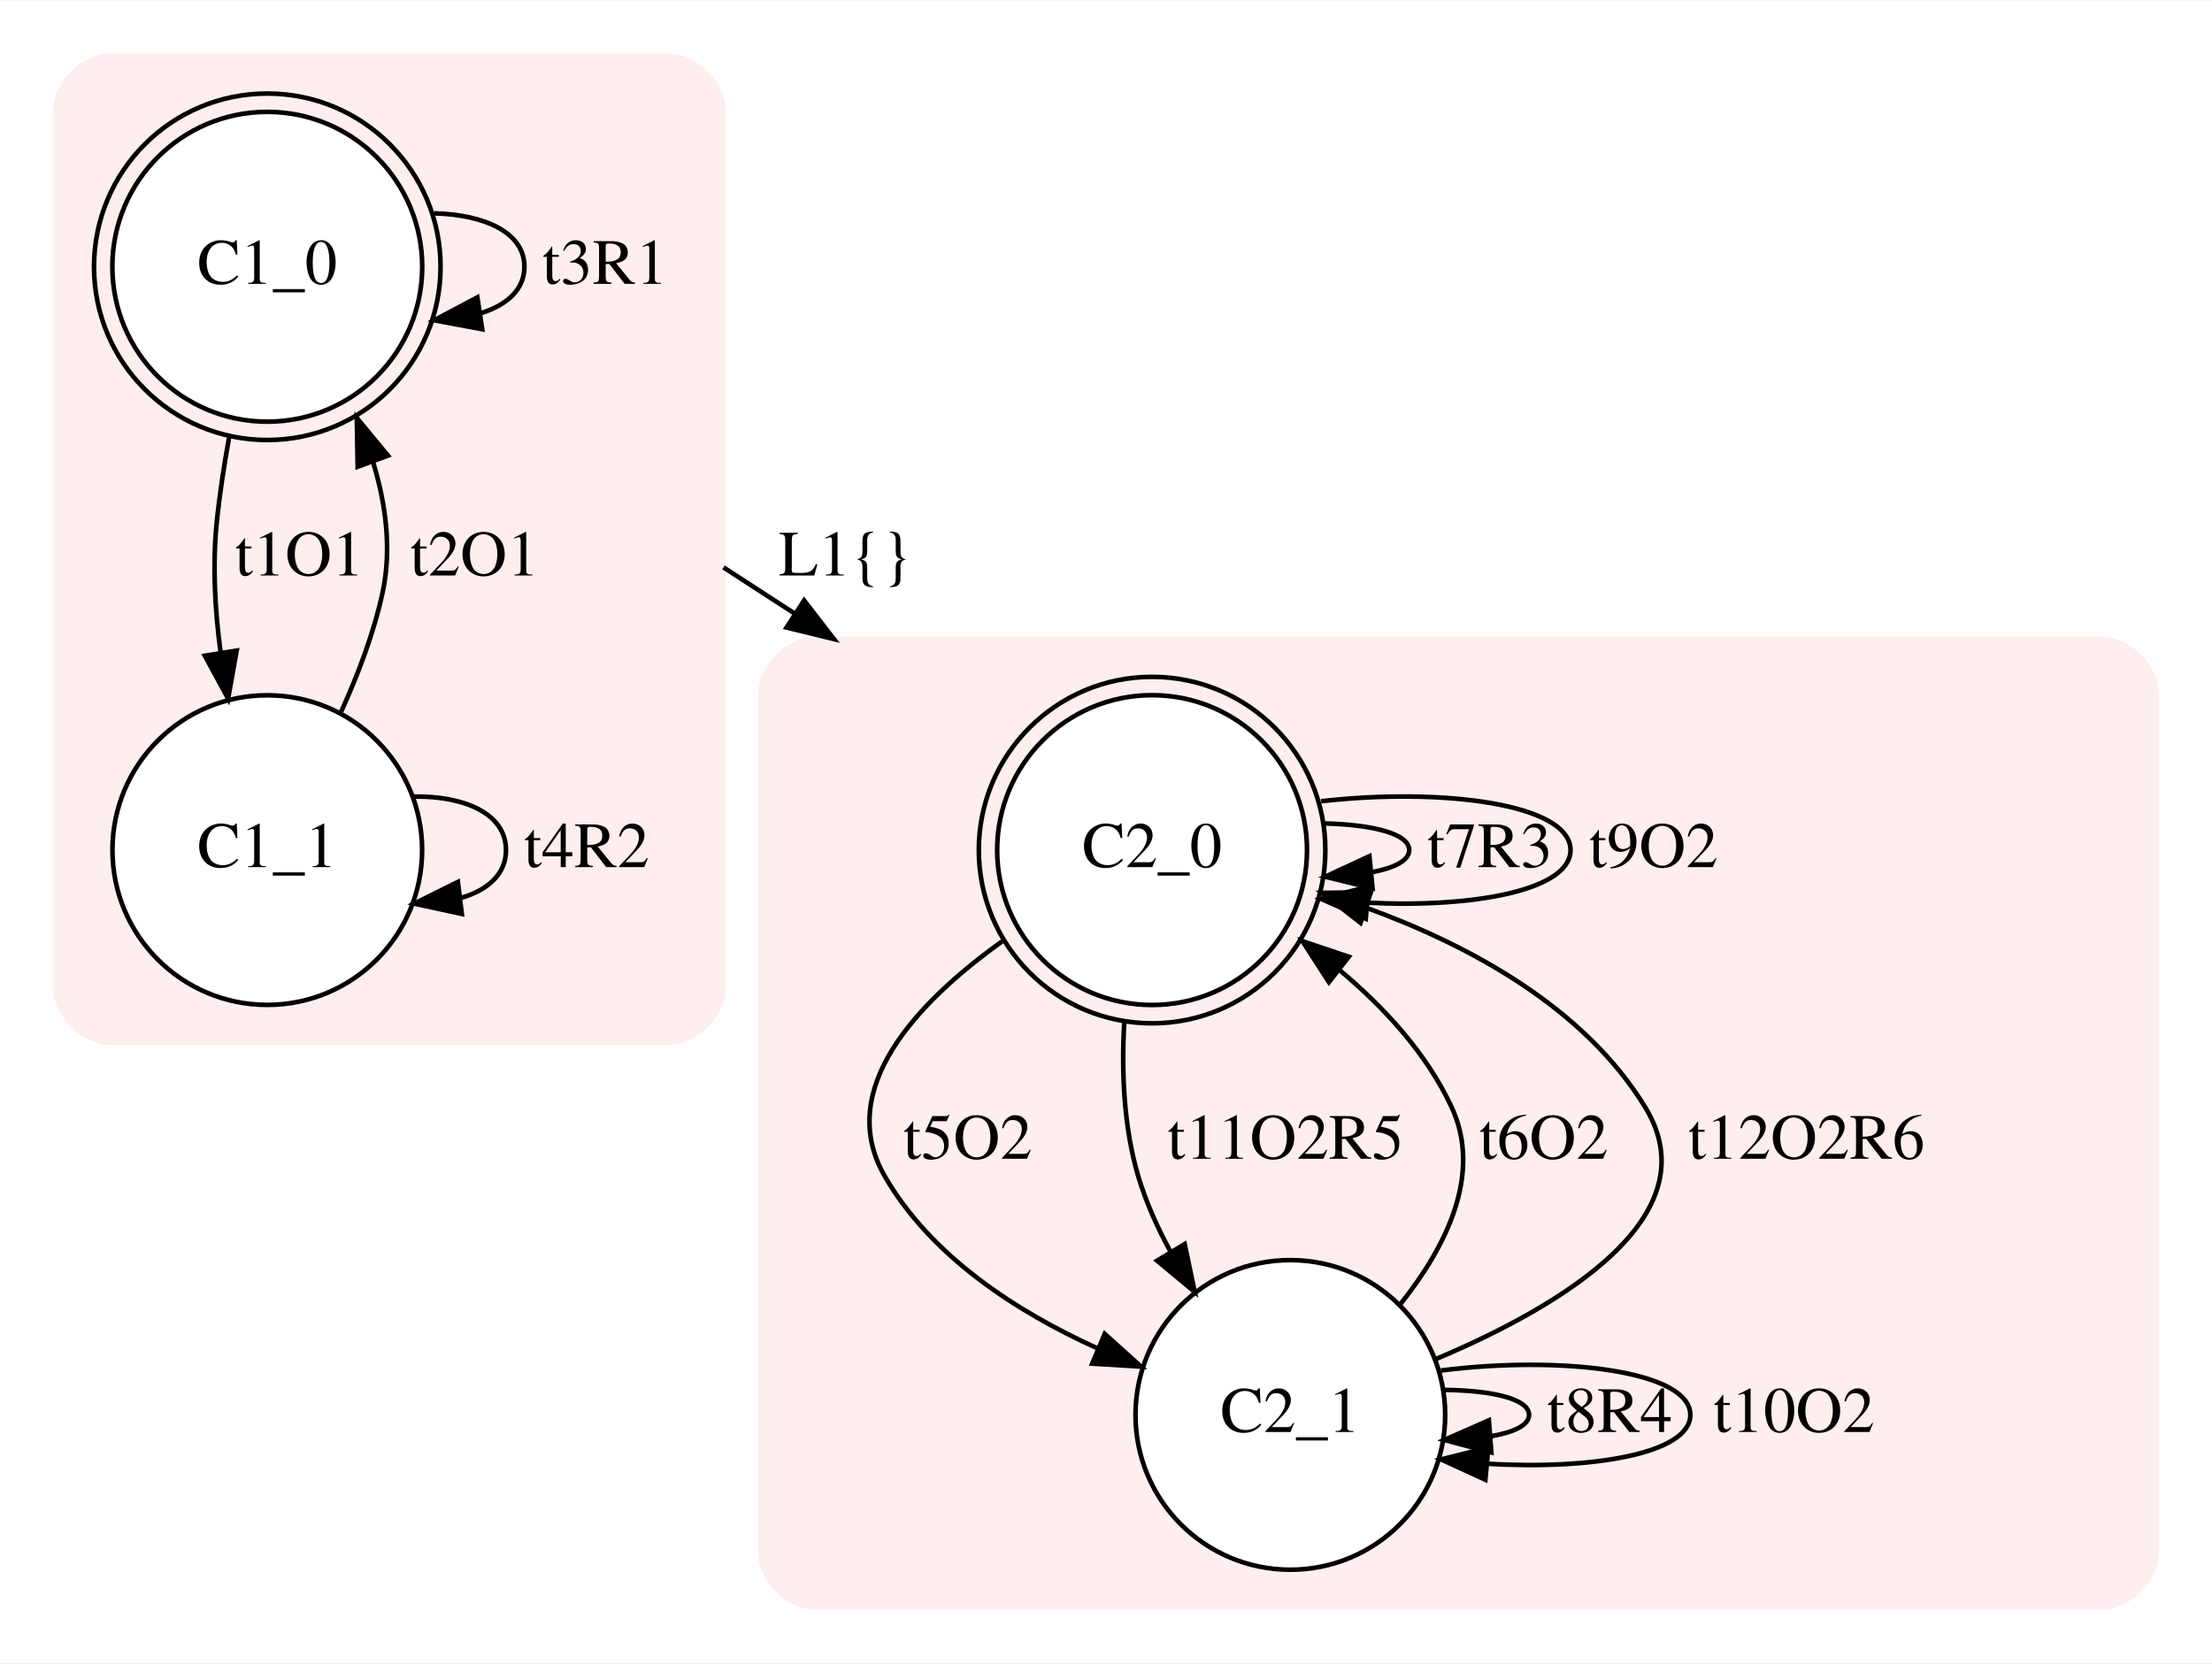
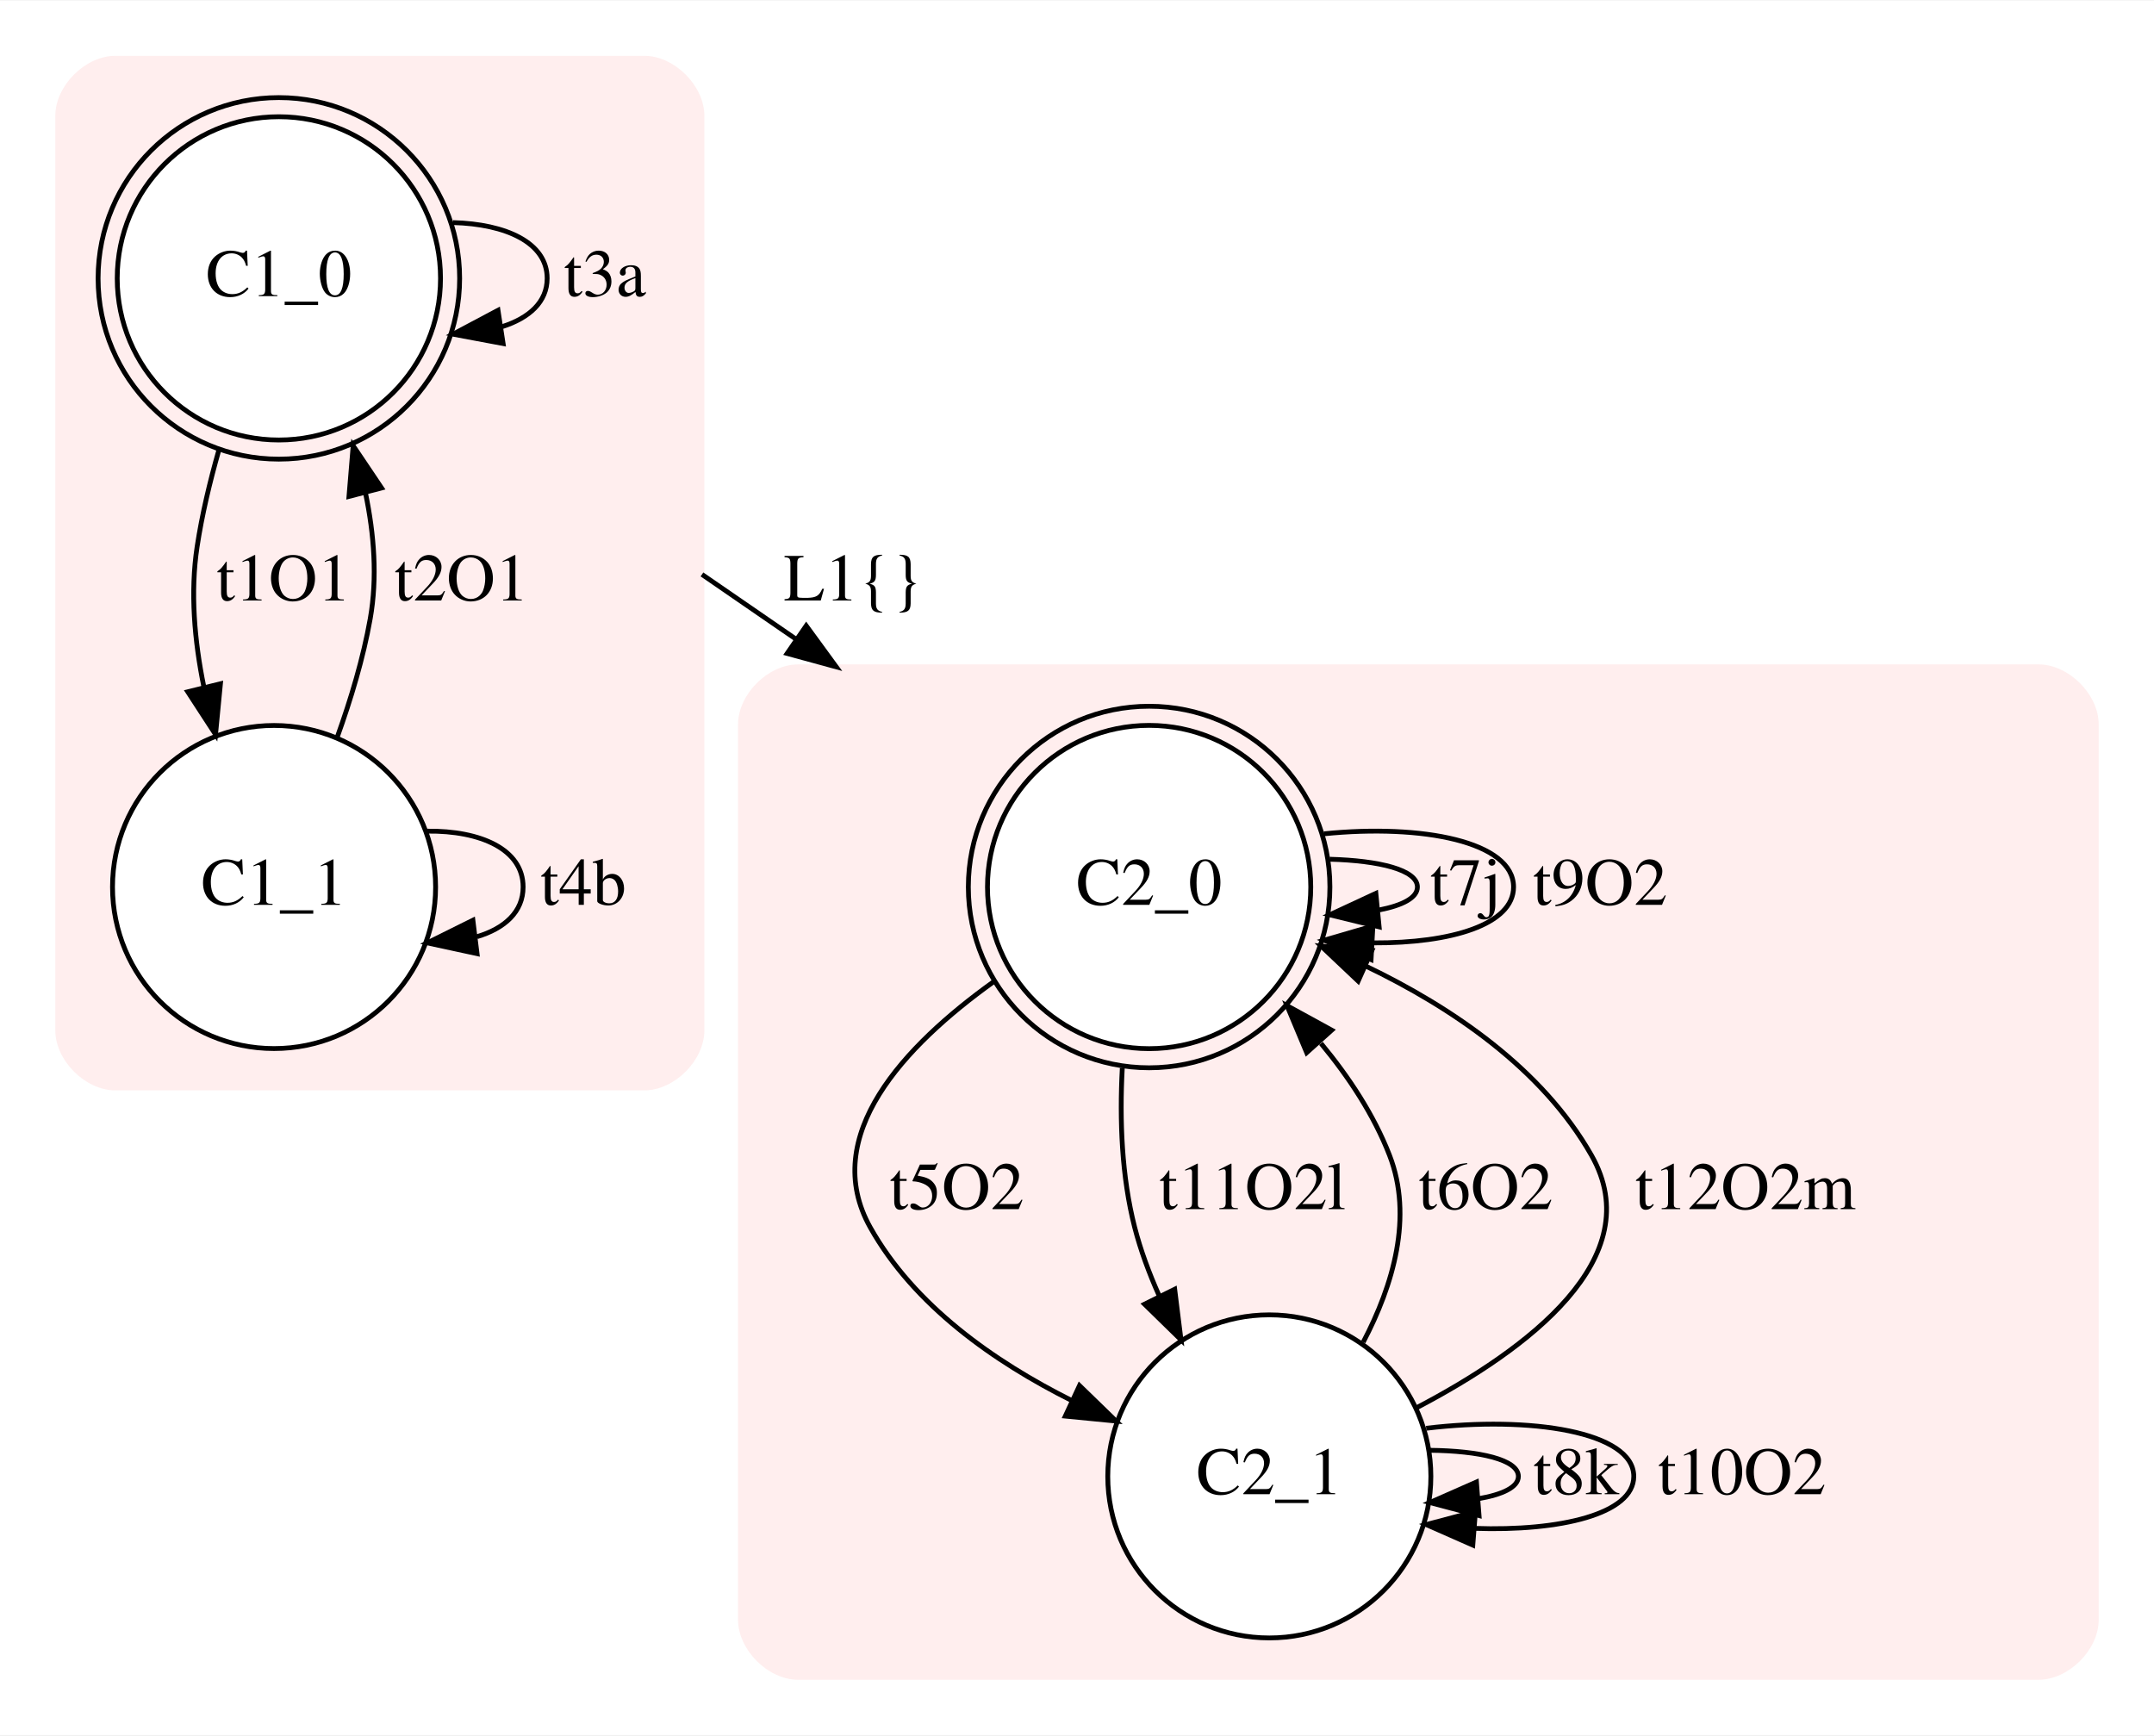
- <svg xmlns="http://www.w3.org/2000/svg" width="480pt" height="361pt" viewBox="0.00 0.00 480.00 360.78">
+ <svg xmlns="http://www.w3.org/2000/svg" width="448pt" height="361pt" viewBox="0.00 0.00 448.00 360.78">
  <g id="graph0" class="graph" transform="scale(1 1) rotate(0) translate(4 356.78)">
-     <polygon fill="white" stroke="transparent" points="-4,4 -4,-356.78 476,-356.78 476,4 -4,4" />
+     <polygon fill="white" stroke="transparent" points="-4,4 -4,-356.78 444,-356.78 444,4 -4,4" />
    <g id="clust1" class="cluster">
-       <path fill="#ffeeee" stroke="#ffeeee" d="M20,-130.59C20,-130.59 141,-130.59 141,-130.59 147,-130.59 153,-136.59 153,-142.59 153,-142.59 153,-332.78 153,-332.78 153,-338.78 147,-344.78 141,-344.78 141,-344.78 20,-344.78 20,-344.78 14,-344.78 8,-338.78 8,-332.78 8,-332.78 8,-142.59 8,-142.59 8,-136.59 14,-130.59 20,-130.59" />
+       <path fill="#ffeeee" stroke="#ffeeee" d="M20,-130.59C20,-130.59 130,-130.59 130,-130.59 136,-130.59 142,-136.59 142,-142.59 142,-142.59 142,-332.78 142,-332.78 142,-338.78 136,-344.78 130,-344.78 130,-344.78 20,-344.78 20,-344.78 14,-344.78 8,-338.78 8,-332.78 8,-332.78 8,-142.59 8,-142.59 8,-136.59 14,-130.59 20,-130.59" />
    </g>
    <g id="clust2" class="cluster">
-       <path fill="#ffeeee" stroke="#ffeeee" d="M173,-8C173,-8 452,-8 452,-8 458,-8 464,-14 464,-20 464,-20 464,-206.19 464,-206.19 464,-212.19 458,-218.19 452,-218.19 452,-218.19 173,-218.19 173,-218.19 167,-218.19 161,-212.19 161,-206.19 161,-206.19 161,-20 161,-20 161,-14 167,-8 173,-8" />
+       <path fill="#ffeeee" stroke="#ffeeee" d="M162,-8C162,-8 420,-8 420,-8 426,-8 432,-14 432,-20 432,-20 432,-206.19 432,-206.19 432,-212.19 426,-218.19 420,-218.19 420,-218.19 162,-218.19 162,-218.19 156,-218.19 150,-212.19 150,-206.19 150,-206.19 150,-20 150,-20 150,-14 156,-8 162,-8" />
    </g>
    <g id="node1" class="node">
      <ellipse fill="white" stroke="black" cx="54" cy="-298.99" rx="33.62" ry="33.62" />
      <ellipse fill="none" stroke="black" cx="54" cy="-298.99" rx="37.6" ry="37.6" />
      <text text-anchor="middle" x="54" y="-295.29" font-family="Times,serif" font-size="14.00">C1_0</text>
    </g>
    <g id="edge3" class="edge">
      <path fill="none" stroke="black" d="M90.22,-310.59C101.21,-310.3 109.8,-306.43 109.8,-298.99 109.8,-294.1 106.1,-290.75 100.45,-288.95" />
      <polygon fill="black" stroke="black" points="100.64,-285.43 90.22,-287.38 99.58,-292.35 100.64,-285.43" />
-       <text text-anchor="middle" x="127.3" y="-295.29" font-family="Times,serif" font-size="14.00">t3R1</text>
+       <text text-anchor="middle" x="121.8" y="-295.29" font-family="Times,serif" font-size="14.00">t3a</text>
    </g>
    <g id="node2" class="node">
-       <ellipse fill="white" stroke="black" cx="54" cy="-172.39" rx="33.6" ry="33.6" />
-       <text text-anchor="middle" x="54" y="-168.69" font-family="Times,serif" font-size="14.00">C1_1</text>
+       <ellipse fill="white" stroke="black" cx="53" cy="-172.39" rx="33.6" ry="33.6" />
+       <text text-anchor="middle" x="53" y="-168.69" font-family="Times,serif" font-size="14.00">C1_1</text>
    </g>
    <g id="edge1" class="edge">
-       <path fill="none" stroke="black" d="M45.7,-261.88C44.58,-255.68 43.6,-249.27 43,-243.19 42.1,-234.14 42.64,-224.48 43.87,-215.33" />
-       <polygon fill="black" stroke="black" points="47.36,-215.69 45.5,-205.26 40.45,-214.57 47.36,-215.69" />
-       <text text-anchor="middle" x="61" y="-231.99" font-family="Times,serif" font-size="14.00">t1O1</text>
+       <path fill="none" stroke="black" d="M41.52,-263.27C39.64,-256.68 38,-249.79 37,-243.19 35.56,-233.71 36.44,-223.61 38.38,-214.12" />
+       <polygon fill="black" stroke="black" points="41.85,-214.67 40.83,-204.12 35.05,-213 41.85,-214.67" />
+       <text text-anchor="middle" x="55" y="-231.99" font-family="Times,serif" font-size="14.00">t1O1</text>
    </g>
    <g id="node3" class="node">
-       <ellipse fill="white" stroke="black" cx="246" cy="-172.39" rx="33.62" ry="33.62" />
-       <ellipse fill="none" stroke="black" cx="246" cy="-172.39" rx="37.6" ry="37.6" />
-       <text text-anchor="middle" x="246" y="-168.69" font-family="Times,serif" font-size="14.00">C2_0</text>
+       <ellipse fill="white" stroke="black" cx="235" cy="-172.39" rx="33.62" ry="33.62" />
+       <ellipse fill="none" stroke="black" cx="235" cy="-172.39" rx="37.6" ry="37.6" />
+       <text text-anchor="middle" x="235" y="-168.69" font-family="Times,serif" font-size="14.00">C2_0</text>
    </g>
    <g id="edge13" class="edge">
-       <path fill="none" stroke="black" d="M153,-233.74C158.17,-230.38 163.34,-227.03 168.43,-223.73" />
-       <polygon fill="black" stroke="black" points="170.49,-226.56 176.97,-218.18 166.68,-220.69 170.49,-226.56" />
-       <text text-anchor="middle" x="179.5" y="-231.99" font-family="Times,serif" font-size="14.00">L1{}</text>
+       <path fill="none" stroke="black" d="M142,-237.41C148.58,-232.88 155.18,-228.33 161.67,-223.87" />
+       <polygon fill="black" stroke="black" points="163.68,-226.74 169.93,-218.18 159.71,-220.97 163.68,-226.74" />
+       <text text-anchor="middle" x="173.5" y="-231.99" font-family="Times,serif" font-size="14.00">L1{}</text>
    </g>
    <g id="edge2" class="edge">
-       <path fill="none" stroke="black" d="M70.04,-202.45C73.72,-210.54 77.11,-219.5 79,-228.19 81.05,-237.62 79.75,-247.51 76.9,-256.78" />
-       <polygon fill="black" stroke="black" points="73.61,-255.59 73.43,-266.18 80.18,-258.01 73.61,-255.59" />
-       <text text-anchor="middle" x="99" y="-231.99" font-family="Times,serif" font-size="14.00">t2O1</text>
+       <path fill="none" stroke="black" d="M66.15,-203.59C68.98,-211.45 71.55,-220.01 73,-228.19 74.51,-236.72 73.82,-245.72 72.02,-254.33" />
+       <polygon fill="black" stroke="black" points="68.58,-253.63 69.45,-264.18 75.36,-255.39 68.58,-253.63" />
+       <text text-anchor="middle" x="92" y="-231.99" font-family="Times,serif" font-size="14.00">t2O1</text>
    </g>
    <g id="edge4" class="edge">
-       <path fill="none" stroke="black" d="M85.87,-184.01C96.89,-184.14 105.8,-180.26 105.8,-172.39 105.8,-167.23 101.96,-163.78 96.21,-162.06" />
-       <polygon fill="black" stroke="black" points="96.22,-158.53 85.87,-160.77 95.36,-165.48 96.22,-158.53" />
-       <text text-anchor="middle" x="123.3" y="-168.69" font-family="Times,serif" font-size="14.00">t4R2</text>
+       <path fill="none" stroke="black" d="M84.87,-184.01C95.89,-184.14 104.8,-180.26 104.8,-172.39 104.8,-167.23 100.96,-163.78 95.21,-162.06" />
+       <polygon fill="black" stroke="black" points="95.22,-158.53 84.87,-160.77 94.36,-165.48 95.22,-158.53" />
+       <text text-anchor="middle" x="117.3" y="-168.69" font-family="Times,serif" font-size="14.00">t4b</text>
    </g>
    <g id="edge7" class="edge">
-       <path fill="none" stroke="black" d="M283.55,-178.17C293.89,-177.89 301.8,-175.96 301.8,-172.39 301.8,-170.16 298.71,-168.57 293.87,-167.62" />
-       <polygon fill="black" stroke="black" points="293.84,-164.1 283.55,-166.61 293.16,-171.07 293.84,-164.1" />
-       <text text-anchor="middle" x="319.3" y="-168.69" font-family="Times,serif" font-size="14.00">t7R3</text>
+       <path fill="none" stroke="black" d="M272.55,-178.17C282.89,-177.89 290.8,-175.96 290.8,-172.39 290.8,-170.16 287.71,-168.57 282.87,-167.62" />
+       <polygon fill="black" stroke="black" points="282.84,-164.1 272.55,-166.61 282.16,-171.07 282.84,-164.1" />
+       <text text-anchor="middle" x="300.8" y="-168.69" font-family="Times,serif" font-size="14.00">t7j</text>
    </g>
    <g id="edge9" class="edge">
-       <path fill="none" stroke="black" d="M282.68,-182.99C308.96,-185.98 336.8,-182.44 336.8,-172.39 336.8,-163.64 315.68,-159.83 292.86,-160.96" />
-       <polygon fill="black" stroke="black" points="292.37,-157.49 282.68,-161.79 292.94,-164.47 292.37,-157.49" />
-       <text text-anchor="middle" x="354.8" y="-168.69" font-family="Times,serif" font-size="14.00">t9O2</text>
+       <path fill="none" stroke="black" d="M271.37,-183.46C291.79,-185.53 310.8,-181.84 310.8,-172.39 310.8,-164.57 297.76,-160.69 281.68,-160.77" />
+       <polygon fill="black" stroke="black" points="281.16,-157.29 271.37,-161.32 281.54,-164.28 281.16,-157.29" />
+       <text text-anchor="middle" x="328.8" y="-168.69" font-family="Times,serif" font-size="14.00">t9O2</text>
    </g>
    <g id="node4" class="node">
-       <ellipse fill="white" stroke="black" cx="276" cy="-49.8" rx="33.6" ry="33.6" />
-       <text text-anchor="middle" x="276" y="-46.1" font-family="Times,serif" font-size="14.00">C2_1</text>
+       <ellipse fill="white" stroke="black" cx="260" cy="-49.8" rx="33.6" ry="33.6" />
+       <text text-anchor="middle" x="260" y="-46.1" font-family="Times,serif" font-size="14.00">C2_1</text>
    </g>
    <g id="edge5" class="edge">
-       <path fill="none" stroke="black" d="M213.46,-152.58C194.83,-139.23 177.13,-120.42 188,-101.59 198.05,-84.19 216.58,-72.22 234.05,-64.29" />
-       <polygon fill="black" stroke="black" points="235.72,-67.39 243.59,-60.29 233.01,-60.93 235.72,-67.39" />
-       <text text-anchor="middle" x="206" y="-105.39" font-family="Times,serif" font-size="14.00">t5O2</text>
+       <path fill="none" stroke="black" d="M202.62,-152.66C184.06,-139.36 166.37,-120.56 177,-101.59 186.11,-85.33 202.79,-73.65 218.82,-65.62" />
+       <polygon fill="black" stroke="black" points="220.52,-68.69 228.12,-61.31 217.57,-62.34 220.52,-68.69" />
+       <text text-anchor="middle" x="195" y="-105.39" font-family="Times,serif" font-size="14.00">t5O2</text>
    </g>
    <g id="edge11" class="edge">
-       <path fill="none" stroke="black" d="M239.96,-134.97C239.34,-124.05 239.86,-112.18 243,-101.59 244.67,-95.97 247.17,-90.39 250.07,-85.1" />
-       <polygon fill="black" stroke="black" points="253.08,-86.88 255.24,-76.51 247.08,-83.27 253.08,-86.88" />
-       <text text-anchor="middle" x="275" y="-105.39" font-family="Times,serif" font-size="14.00">t11O2R5</text>
+       <path fill="none" stroke="black" d="M229.42,-134.74C228.84,-123.93 229.28,-112.17 232,-101.59 233.22,-96.85 234.99,-92.07 237.06,-87.44" />
+       <polygon fill="black" stroke="black" points="240.32,-88.73 241.63,-78.21 234.05,-85.62 240.32,-88.73" />
+       <text text-anchor="middle" x="256.5" y="-105.39" font-family="Times,serif" font-size="14.00">t11O2l</text>
    </g>
    <g id="edge6" class="edge">
-       <path fill="none" stroke="black" d="M299.96,-73.94C309.89,-86.41 317.71,-102.16 311,-116.59 305.6,-128.21 296.39,-138.25 286.57,-146.44" />
-       <polygon fill="black" stroke="black" points="284.38,-143.72 278.63,-152.62 288.68,-149.24 284.38,-143.72" />
-       <text text-anchor="middle" x="331" y="-105.39" font-family="Times,serif" font-size="14.00">t6O2</text>
+       <path fill="none" stroke="black" d="M279.53,-77.72C285.78,-89.64 289.95,-103.83 285,-116.59 281.75,-124.97 276.57,-132.84 270.74,-139.87" />
+       <polygon fill="black" stroke="black" points="267.77,-137.94 263.68,-147.71 272.97,-142.62 267.77,-137.94" />
+       <text text-anchor="middle" x="305" y="-105.39" font-family="Times,serif" font-size="14.00">t6O2</text>
    </g>
    <g id="edge12" class="edge">
-       <path fill="none" stroke="black" d="M307.58,-61.92C334.76,-73.38 367.49,-92.89 353,-116.59 339.77,-138.23 314.99,-151.67 292.61,-159.83" />
-       <polygon fill="black" stroke="black" points="291.23,-156.6 282.87,-163.11 293.47,-163.23 291.23,-156.6" />
-       <text text-anchor="middle" x="388" y="-105.39" font-family="Times,serif" font-size="14.00">t12O2R6</text>
+       <path fill="none" stroke="black" d="M290.71,-64.12C313.67,-76.15 339.16,-95.19 327,-116.59 316.75,-134.62 297.97,-147.35 280.03,-155.96" />
+       <polygon fill="black" stroke="black" points="278.48,-152.82 270.78,-160.1 281.33,-159.21 278.48,-152.82" />
+       <text text-anchor="middle" x="359" y="-105.39" font-family="Times,serif" font-size="14.00">t12O2m</text>
    </g>
    <g id="edge8" class="edge">
-       <path fill="none" stroke="black" d="M309.38,-55.23C319.7,-55.12 327.8,-53.31 327.8,-49.8 327.8,-47.55 324.47,-46 319.37,-45.14" />
-       <polygon fill="black" stroke="black" points="319.62,-41.65 309.38,-44.36 319.08,-48.63 319.62,-41.65" />
-       <text text-anchor="middle" x="345.3" y="-46.1" font-family="Times,serif" font-size="14.00">t8R4</text>
+       <path fill="none" stroke="black" d="M293.38,-55.23C303.7,-55.12 311.8,-53.31 311.8,-49.8 311.8,-47.55 308.47,-46 303.37,-45.14" />
+       <polygon fill="black" stroke="black" points="303.62,-41.65 293.38,-44.36 303.08,-48.63 303.62,-41.65" />
+       <text text-anchor="middle" x="323.8" y="-46.1" font-family="Times,serif" font-size="14.00">t8k</text>
    </g>
    <g id="edge10" class="edge">
-       <path fill="none" stroke="black" d="M308.69,-59.44C334.45,-62.7 362.8,-59.48 362.8,-49.8 362.8,-41.36 341.29,-37.83 318.72,-39.21" />
-       <polygon fill="black" stroke="black" points="318.32,-35.73 308.69,-40.15 318.97,-42.7 318.32,-35.73" />
-       <text text-anchor="middle" x="385.3" y="-46.1" font-family="Times,serif" font-size="14.00">t10O2</text>
+       <path fill="none" stroke="black" d="M292.63,-59.81C314.24,-62.42 335.8,-59.09 335.8,-49.8 335.8,-41.96 320.45,-38.36 302.67,-38.99" />
+       <polygon fill="black" stroke="black" points="302.32,-35.51 292.63,-39.78 302.87,-42.49 302.32,-35.51" />
+       <text text-anchor="middle" x="358.3" y="-46.1" font-family="Times,serif" font-size="14.00">t10O2</text>
    </g>
  </g>
</svg>
